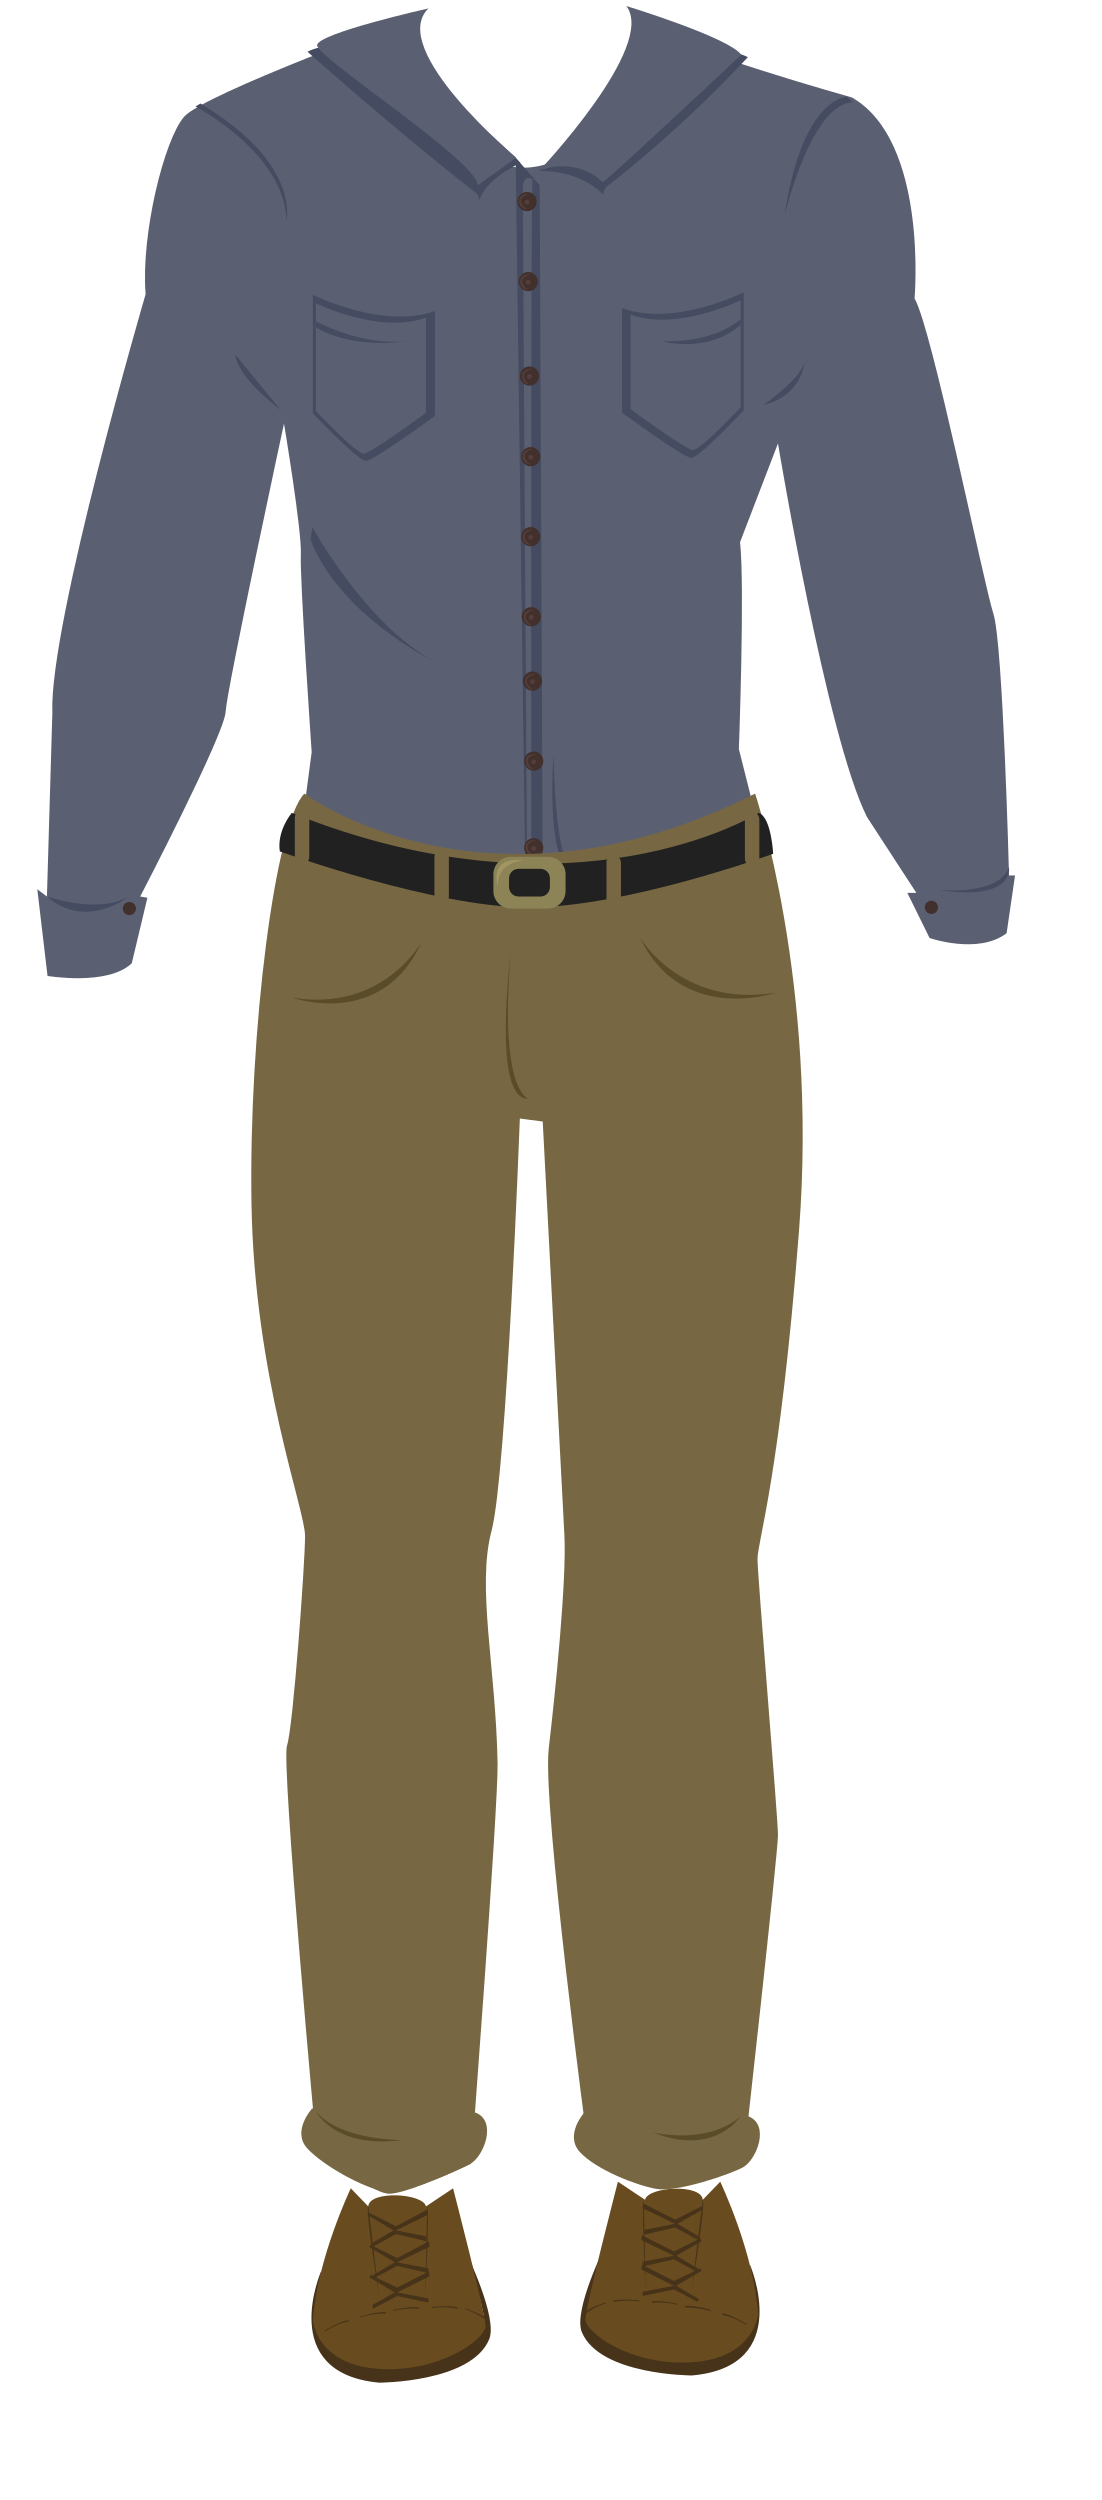
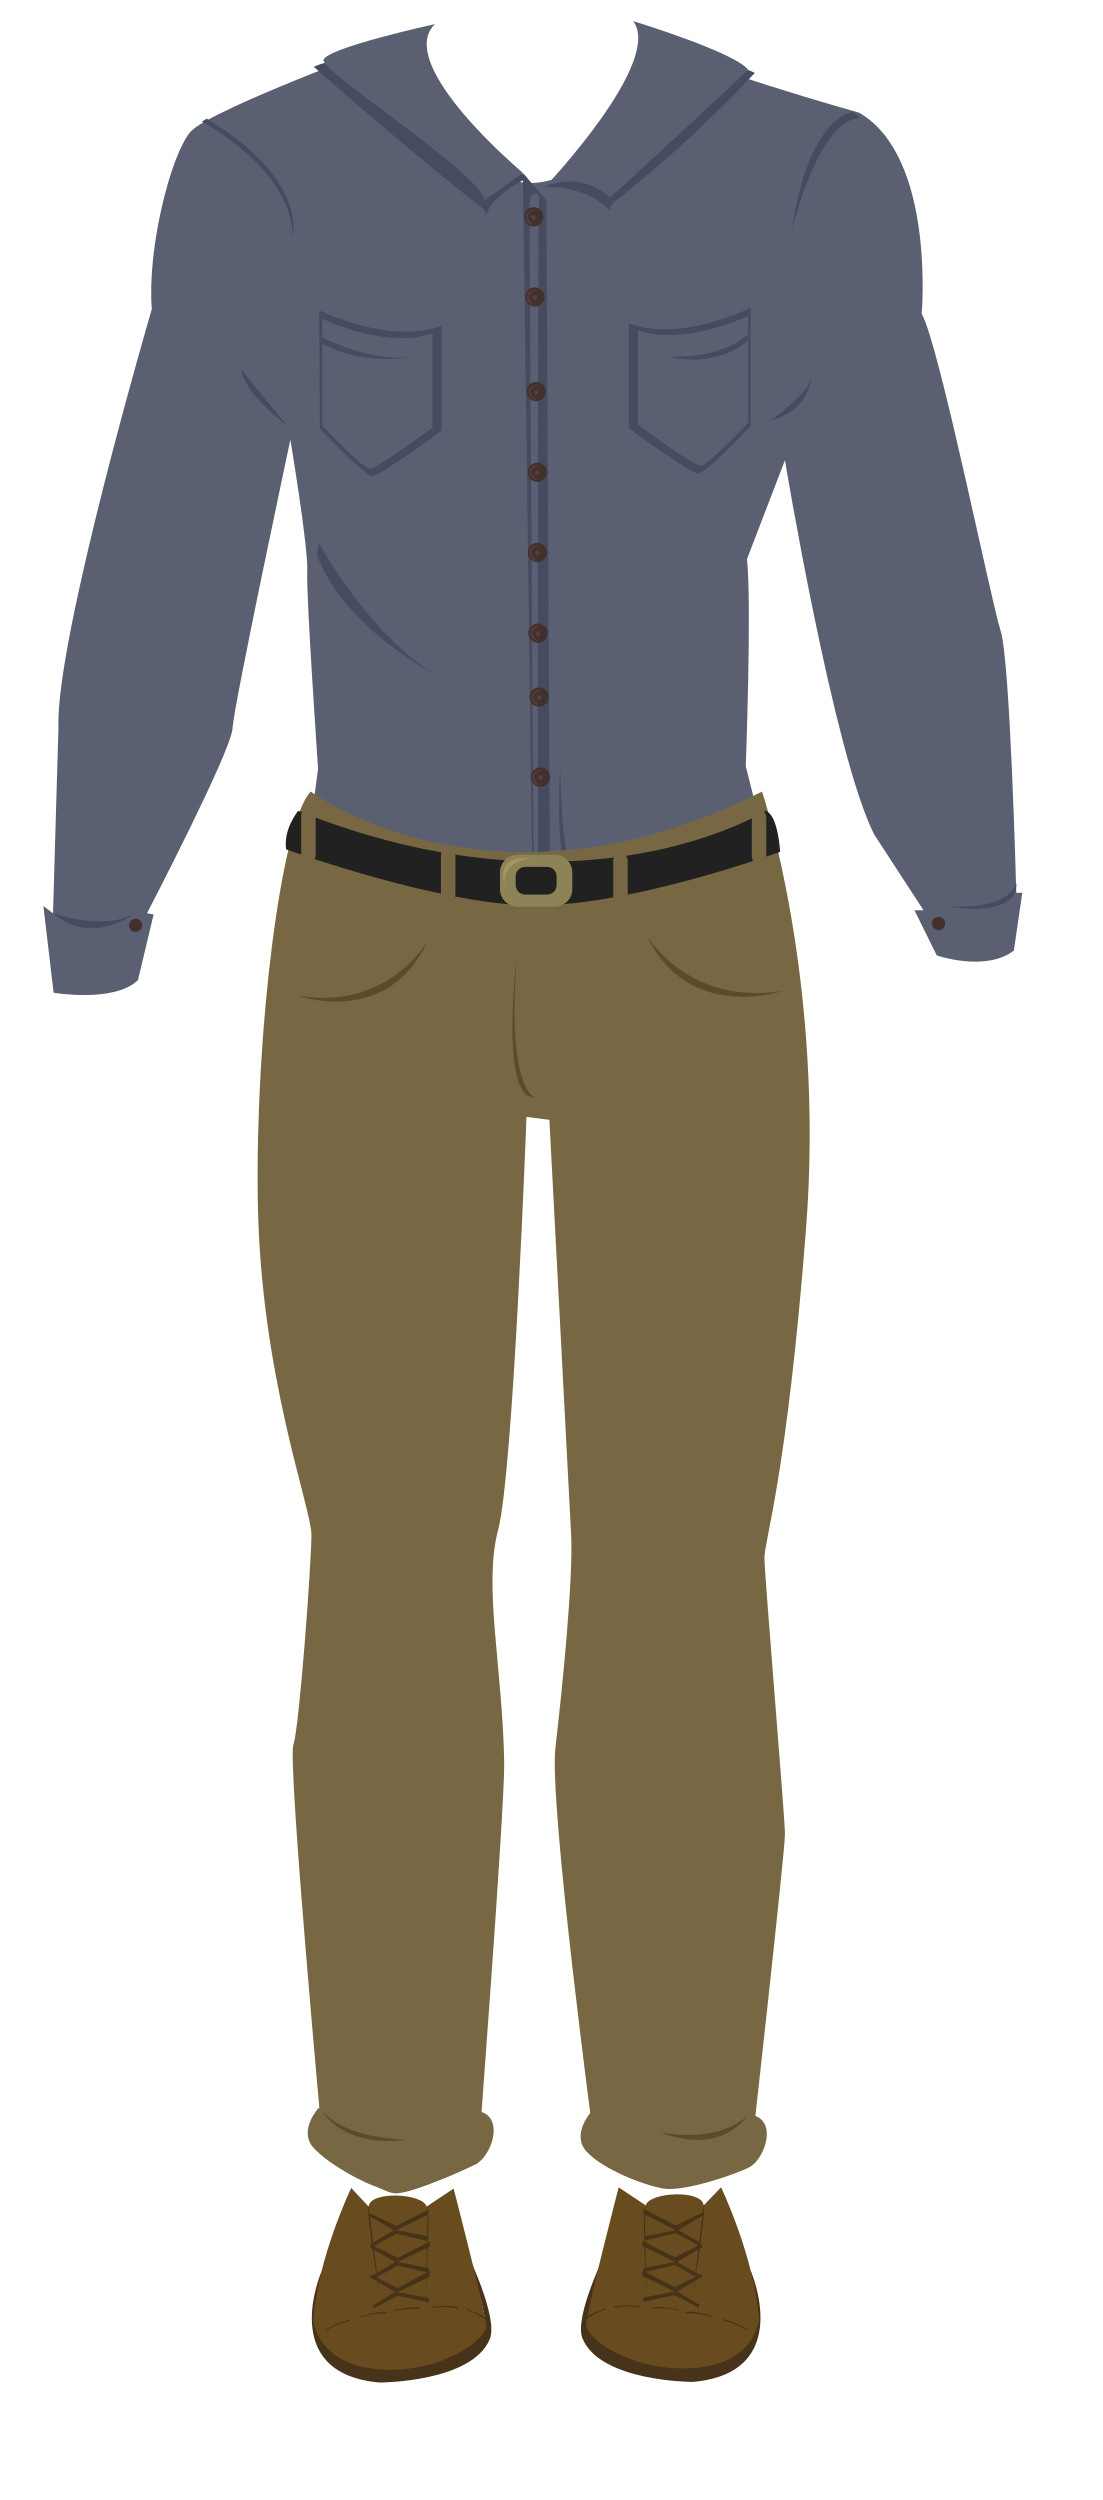
- <svg xmlns="http://www.w3.org/2000/svg" version="1.1" id="Layer_1" x="0px" y="0px" viewBox="0 0 183 415.5" style="enable-background:new 0 0 183 415.5;" xml:space="preserve">
+ <svg xmlns="http://www.w3.org/2000/svg" version="1.1" id="Layer_1" x="0px" y="0px" viewBox="0 0 183 415" style="enable-background:new 0 0 183 415;" xml:space="preserve">
  <style type="text/css">
	.st0{fill:none;}
	.st1{fill:#473319;}
	.st2{fill:#684B1E;}
	.st3{fill:#5B5F72;}
	.st4{fill:#454B60;}
	.st5{fill:#42302D;}
	.st6{fill:#543D3A;}
	.st7{fill:#776843;}
	.st8{fill:#212121;}
	.st9{fill:#8C8357;}
	.st10{fill:#A39662;}
	.st11{fill:#5B4C29;}
</style>
  <g id="Layer_2_1_">
    <g id="cbb">
      <g id="cbb-2">
-         <rect y="0.5" class="st0" width="183" height="415" />
+         <rect class="st0" width="183" height="415" />
        <g id="dressshoes">
          <g id="sbbshoes">
-             <path class="st1" d="M53.4,377.4c0,0-7.5,17,9.6,18.6c0,0,15.3,0,18.3-7.2c1.5-3.6-3.9-14.6-3.9-14.6s3.8,11.3,3,12.5       s-7.7,7.3-16.3,6.1S51.8,389.9,53.4,377.4" />
-             <path class="st2" d="M58.3,363.7c0,0-5.6,11.7-6.3,22c0,0,0.6,7.3,10.9,8s17.8-5,17.8-7.1s-5.4-22.9-5.4-22.9l-4.5,3       c-0.5-2.2-9.4-2.7-9.6,0L58.3,363.7z" />
-             <path class="st1" d="M54,387.3c0,0,2.7-1.6,4-1.7v0.2c-1.4,0.3-2.8,0.9-4,1.7V387.3z" />
-             <path class="st1" d="M59.9,385c0,0,3-0.9,4.3-0.7l-0.1,0.2c-1.5,0-2.9,0.2-4.3,0.7L59.9,385z" />
-             <path class="st1" d="M65.4,383.9c0,0,3.1-0.7,4.3-0.4l-0.1,0.2c-1.4-0.1-2.9,0-4.3,0.4L65.4,383.9z" />
-             <path class="st1" d="M71.8,383.4c0,0,3.2-0.3,4.3,0.1l-0.1,0.2c-1.4-0.3-2.9-0.3-4.3-0.1L71.8,383.4z" />
-             <path class="st1" d="M77.5,383.7c0,0,3,1.1,3.8,2l-0.2,0.1c-1.2-0.9-2.5-1.6-3.8-2L77.5,383.7z" />
-             <path class="st1" d="M61.2,366.7l1.8,14.7C63,381.4,60.7,367.6,61.2,366.7z" />
-             <path class="st1" d="M70.7,381.5c0,0,0.7-13.8,0.3-14.8L70.7,381.5" />
-             <polyline class="st1" points="61.4,367.8 65.8,370 71.1,367.2 71.1,368.1 65.8,370.7 70.9,371.7 70.9,372.5 65.8,371.3        61.8,373.5 61.7,372.9 65.4,370.7 61.2,368.2 61.4,367.8      " />
-             <polyline class="st1" points="61.6,373.1 66,375.3 71.3,372.5 71.4,373.4 66,376 71.2,377 71.2,377.8 66,376.6 62,378.7        61.9,378.2 65.6,376 61.4,373.5 61.6,373.1      " />
-             <polyline class="st1" points="61.6,378.1 66,380.2 71.3,377.5 71.4,378.3 66,381 71.2,382 71.2,382.7 66,381.6 62,383.7        61.9,383.1 65.6,381 61.4,378.5 61.6,378.1      " />
+             <path class="st1" d="M53.4,377c0,0-7.5,17,9.6,18.5c0,0,15.3,0,18.3-7.2c1.5-3.6-3.9-14.6-3.9-14.6s3.8,11.3,3,12.5       s-7.7,7.4-16.3,6.1S51.8,389.4,53.4,377" />
+             <path class="st2" d="M58.3,363.2c0,0-5.6,11.7-6.3,22c0,0,0.6,7.3,10.9,8.1s17.8-5,17.8-7.1s-5.4-22.9-5.4-22.9l-4.5,3       c-0.5-2.2-9.4-2.7-9.6,0L58.3,363.2z" />
+             <path class="st1" d="M54,386.8c0,0,2.7-1.6,4-1.7v0.2c-1.4,0.3-2.8,0.9-4,1.7V386.8z" />
+             <path class="st1" d="M59.9,384.5c0,0,3-0.9,4.3-0.7l-0.1,0.2c-1.5,0-2.9,0.2-4.3,0.7L59.9,384.5z" />
+             <path class="st1" d="M65.4,383.5c0,0,3.1-0.7,4.3-0.4l-0.1,0.2c-1.4-0.1-2.9,0-4.3,0.4L65.4,383.5z" />
+             <path class="st1" d="M71.8,382.9c0,0,3.2-0.3,4.3,0.1l-0.1,0.2c-1.4-0.3-2.9-0.3-4.3-0.1L71.8,382.9z" />
+             <path class="st1" d="M77.5,383.3c0,0,3,1.1,3.8,2l-0.2,0.1c-1.2-0.9-2.5-1.6-3.8-2L77.5,383.3z" />
+             <path class="st1" d="M61.2,366.2l1.8,14.7C63,380.9,60.7,367.1,61.2,366.2z" />
+             <path class="st1" d="M70.7,381c0,0,0.7-13.8,0.3-14.8L70.7,381" />
+             <polyline class="st1" points="61.4,367.4 65.8,369.5 71.1,366.8 71.1,367.6 65.8,370.2 70.9,371.2 70.9,372 65.8,370.8        61.8,373 61.7,372.4 65.4,370.2 61.2,367.8 61.4,367.4      " />
+             <polyline class="st1" points="61.6,372.6 66,374.8 71.3,372.1 71.4,372.9 66,375.5 71.2,376.5 71.2,377.3 66,376.1 62,378.3        61.9,377.7 65.6,375.5 61.4,373.1 61.6,372.6      " />
+             <polyline class="st1" points="61.6,377.6 66,379.8 71.3,377 71.4,377.9 66,380.5 71.2,381.5 71.2,382.2 66,381.1 62,383.2        61.9,382.7 65.6,380.5 61.4,378 61.6,377.6      " />
          </g>
          <g id="sbbshoes-2">
-             <path class="st1" d="M124.6,376.3c0,0,7.5,17-9.6,18.5c0,0-15.3,0-18.3-7.2c-1.5-3.6,4-14.6,4-14.6s-3.8,11.3-3,12.5       s7.7,7.3,16.3,6.1S126.2,388.8,124.6,376.3" />
-             <path class="st2" d="M119.7,362.6c0,0,5.6,11.7,6.3,22c0,0-0.6,7.3-10.9,8s-17.8-5-17.8-7.1s5.4-22.9,5.4-22.9l4.5,3       c0.5-2.2,9.4-2.7,9.6,0L119.7,362.6z" />
-             <path class="st1" d="M124,386.2c0,0-2.7-1.7-4-1.7v0.2c1.4,0.3,2.8,0.9,4,1.7V386.2z" />
-             <path class="st1" d="M118.1,383.9c0,0-3-0.9-4.3-0.6v0.2c1.5,0,2.9,0.2,4.3,0.6L118.1,383.9z" />
-             <path class="st1" d="M112.6,382.9c0,0-3.1-0.7-4.3-0.4l0.1,0.2c1.4-0.1,2.9,0,4.3,0.4L112.6,382.9z" />
-             <path class="st1" d="M106.2,382.3c0,0-3.2-0.3-4.3,0.1l0.1,0.2c1.4-0.3,2.9-0.3,4.3-0.1L106.2,382.3z" />
-             <path class="st1" d="M100.5,382.7c0,0-3,1-3.8,2l0.2,0.1c1.2-0.9,2.5-1.6,3.8-2L100.5,382.7z" />
-             <path class="st1" d="M116.8,365.6l-1.8,14.7C115,380.3,117.3,366.5,116.8,365.6z" />
-             <path class="st1" d="M107.3,380.5c0,0-0.7-13.8-0.3-14.8L107.3,380.5" />
-             <polyline class="st1" points="116.6,366.7 112.2,368.9 106.9,366.2 106.8,367 112.2,369.6 107.1,370.6 107.1,371.4        112.2,370.2 116.2,372.4 116.3,371.8 112.6,369.6 116.8,367.2 116.6,366.7      " />
-             <polyline class="st1" points="116.4,372 112,374.2 106.7,371.5 106.6,372.3 112,374.9 106.8,375.9 106.8,376.7 112,375.5        116,377.7 116.1,377.1 112.4,374.9 116.6,372.5 116.4,372      " />
-             <polyline class="st1" points="116.4,377 112,379.1 106.7,376.4 106.6,377.2 112,379.9 106.8,380.9 106.8,381.6 112,380.5        116,382.6 116.1,382.1 112.4,379.9 116.6,377.4 116.4,377      " />
+             <path class="st1" d="M124.6,376.9c0,0,7.5,17-9.6,18.5c0,0-15.3,0-18.3-7.2c-1.5-3.6,4-14.6,4-14.6s-3.8,11.3-3,12.5       s7.7,7.3,16.3,6.1S126.2,389.3,124.6,376.9" />
+             <path class="st2" d="M119.7,363.1c0,0,5.6,11.7,6.3,22c0,0-0.6,7.3-10.9,8s-17.8-5-17.8-7.1s5.4-22.9,5.4-22.9l4.5,3       c0.5-2.2,9.4-2.7,9.6,0L119.7,363.1z" />
+             <path class="st1" d="M124,386.7c0,0-2.7-1.7-4-1.7v0.2c1.4,0.3,2.8,0.9,4,1.7V386.7z" />
+             <path class="st1" d="M118.1,384.4c0,0-3-0.9-4.3-0.6v0.2c1.5,0,2.9,0.2,4.3,0.6L118.1,384.4z" />
+             <path class="st1" d="M112.6,383.4c0,0-3.1-0.7-4.3-0.4l0.1,0.2c1.4-0.1,2.9,0,4.3,0.4L112.6,383.4z" />
+             <path class="st1" d="M106.2,382.8c0,0-3.2-0.3-4.3,0.1l0.1,0.2c1.4-0.3,2.9-0.3,4.3-0.1L106.2,382.8z" />
+             <path class="st1" d="M100.5,383.2c0,0-3,1-3.8,2l0.2,0.1c1.2-0.9,2.5-1.6,3.8-2L100.5,383.2z" />
+             <path class="st1" d="M116.8,366.1l-1.8,14.7C115,380.8,117.3,367.1,116.8,366.1z" />
+             <path class="st1" d="M107.3,381c0,0-0.7-13.8-0.3-14.8L107.3,381" />
+             <polyline class="st1" points="116.6,367.3 112.2,369.4 106.9,366.7 106.8,367.5 112.2,370.2 107.1,371.2 107.1,371.9        112.2,370.7 116.2,372.9 116.3,372.3 112.6,370.2 116.8,367.7 116.6,367.3      " />
+             <polyline class="st1" points="116.4,372.5 112,374.7 106.7,372 106.6,372.8 112,375.5 106.8,376.5 106.8,377.2 112,376        116,378.2 116.1,377.6 112.4,375.5 116.6,373 116.4,372.5      " />
+             <polyline class="st1" points="116.4,377.5 112,379.7 106.7,376.9 106.6,377.8 112,380.4 106.8,381.4 106.8,382.1 112,381        116,383.1 116.1,382.6 112.4,380.4 116.6,377.9 116.4,377.5      " />
          </g>
        </g>
        <g id="ccbshirt">
-           <path class="st3" d="M68.9,2.8c0,0-35,12.8-38.3,16.6s-7.2,19.5-6.4,29.5c0,0-16.1,55-15.5,69.6L7.8,149l-1.6-1.2l1.7,14.4      c0,0,10,1.7,14-2.1l2.6-10.9l-1.2-0.2c0,0,14-26.9,14.2-30.7s9.7-47.9,9.7-47.9s3,17.9,2.8,21.8s1.8,32.8,1.8,32.8l-1.4,10.6      c0,0,31.4,22.5,75-0.8l-2.6-10.3c0,0,1-26.8,0.2-34.4l6.3-16.4c0,0,8.1,48.8,14.8,62.1l8.2,12.6h-1.5l3.7,7.5      c0,0,8.1,2.8,12.8-0.8l1.4-9.6h-1c0,0-1-38.6-2.6-43.5S154.9,54.6,152,49.6c0,0,2.3-26.1-10.4-33.4c0,0-28.7-8-35.7-12.5      c0,0-3.3,22.5-17.6,24.1S68.9,2.8,68.9,2.8z" />
+           <path class="st3" d="M69.9,5.3c0,0-35,12.7-38.3,16.6s-7.2,19.5-6.4,29.4c0,0-16.1,55-15.5,69.6l-0.9,30.7l-1.6-1.2l1.7,14.4      c0,0,10.1,1.7,14-2.1l2.6-10.9l-1.1-0.2c0,0,14-26.9,14.2-30.7S48.2,73,48.2,73s3,17.9,2.8,21.8s1.8,32.8,1.8,32.8l-1.4,10.6      c0,0,31.4,22.5,75-0.7l-2.6-10.3c0,0,1-26.8,0.2-34.4l6.3-16.4c0,0,8.1,48.8,14.8,62.1l8.2,12.6h-1.5l3.7,7.5      c0,0,8.1,2.8,12.8-0.8l1.4-9.6h-1c0,0-1-38.6-2.6-43.5S155.9,57.1,153,52.1c0,0,2.3-26.1-10.4-33.4c0,0-28.7-8-35.7-12.5      c0,0-3.3,22.5-17.6,24.1S69.9,5.3,69.9,5.3z" />
          <g id="sbbshirt2">
-             <path class="st4" d="M51.1,8.6c0,0,14.5,12.9,27.4,23c0,0,1.3,0.7,1.1,1.8c0,0,0.7-3.4,6.9-6.3C86.5,27,62.6,2.7,51.1,8.6z" />
-             <path class="st3" d="M71.2,1.4c-6.9,6.8,14.6,24.8,14.6,24.8l-6.4,4.6c0-4-26.9-21.3-26.7-23.3S71.2,1.4,71.2,1.4" />
-             <path class="st4" d="M124.3,9.5c-7.1,7.6-14.7,14.6-22.9,21.1c0,0-1.3,0.7-1.1,1.8c0,0-3.3-4-10.7-4       C89.6,28.4,112.8,3.7,124.3,9.5z" />
-             <path class="st3" d="M104.1,1c0,0,17,5.2,19.1,8.1c0,0-20,18.8-23,21.2c-2.8-2.7-7-3.4-10.6-1.9C89.6,28.4,109.2,7.7,104.1,1z" />
-             <path class="st4" d="M85.7,26.2l1.6,119.2c0,0,2.3-0.1,2.9-0.1L89.7,30.8L85.7,26.2z" />
-             <path class="st3" d="M88.5,29.8c0,0-1.6-1.2-1.6,1.8c0,7,0.7,113.7,0.7,113.7h0.7C88.3,145.4,88.2,31.8,88.5,29.8z" />
-             <ellipse class="st5" cx="87.6" cy="33.5" rx="1.6" ry="1.6" />
-             <path class="st6" d="M88,32.2c0,0-1.4-0.1-1.7,0.9c-0.2,0.8,0.3,1.5,1.1,1.7c0.1,0,0.1,0,0.2,0C87.6,34.8,85.1,33.1,88,32.2z" />
-             <circle class="st6" cx="87.6" cy="33.6" r="0.4" />
-             <ellipse class="st5" cx="87.8" cy="46.8" rx="1.6" ry="1.6" />
-             <path class="st6" d="M88.2,45.6c0,0-1.4-0.1-1.7,0.9c-0.2,0.8,0.3,1.5,1.1,1.7c0.1,0,0.1,0,0.2,0       C87.8,48.2,85.3,46.5,88.2,45.6z" />
-             <circle class="st6" cx="87.8" cy="46.9" r="0.4" />
-             <ellipse class="st5" cx="88" cy="62.5" rx="1.6" ry="1.6" />
-             <path class="st6" d="M88.5,61.3c0,0-1.4-0.1-1.7,0.9c-0.2,0.8,0.3,1.5,1,1.7c0,0,0.1,0,0.1,0C88,63.9,85.6,62.2,88.5,61.3z" />
-             <circle class="st6" cx="88" cy="62.6" r="0.4" />
-             <ellipse class="st5" cx="88.2" cy="75.9" rx="1.6" ry="1.6" />
-             <path class="st6" d="M88.6,74.6c0,0-1.4-0.1-1.7,0.9c-0.2,0.8,0.3,1.5,1.1,1.7c0.1,0,0.1,0,0.2,0       C88.2,77.2,85.7,75.5,88.6,74.6z" />
-             <circle class="st6" cx="88.2" cy="76" r="0.4" />
-             <ellipse class="st5" cx="88.2" cy="89.2" rx="1.6" ry="1.6" />
-             <path class="st6" d="M88.6,88c0,0-1.4-0.1-1.7,0.9c-0.2,0.8,0.3,1.5,1.1,1.7c0.1,0,0.1,0,0.2,0C88.2,90.6,85.7,88.8,88.6,88z" />
-             <circle class="st6" cx="88.2" cy="89.3" r="0.4" />
-             <ellipse class="st5" cx="88.3" cy="102.5" rx="1.6" ry="1.6" />
-             <path class="st6" d="M88.8,101.3c0,0-1.4-0.1-1.7,0.9c-0.2,0.8,0.3,1.5,1,1.7c0.1,0,0.1,0,0.2,0       C88.3,103.9,85.9,102.2,88.8,101.3z" />
-             <circle class="st6" cx="88.3" cy="102.6" r="0.4" />
-             <ellipse class="st5" cx="88.5" cy="113.2" rx="1.6" ry="1.6" />
-             <path class="st6" d="M89,112c0,0-1.4-0.1-1.7,0.9c-0.2,0.7,0.3,1.5,1,1.7c0.1,0,0.1,0,0.2,0C88.6,114.6,86,112.8,89,112z" />
-             <circle class="st6" cx="88.5" cy="113.3" r="0.4" />
-             <ellipse class="st5" cx="88.7" cy="126.5" rx="1.6" ry="1.6" />
-             <path class="st6" d="M89.1,125.3c0,0-1.4-0.1-1.7,0.9c-0.2,0.8,0.3,1.5,1.1,1.7c0.1,0,0.1,0,0.2,0       C88.7,127.9,86.2,126.2,89.1,125.3z" />
-             <circle class="st6" cx="88.7" cy="126.6" r="0.4" />
-             <ellipse class="st5" cx="88.7" cy="140.9" rx="1.6" ry="1.6" />
-             <ellipse class="st5" cx="21.5" cy="151" rx="1.1" ry="1.1" />
-             <ellipse class="st5" cx="154.8" cy="150.8" rx="1.1" ry="1.1" />
-             <path class="st6" d="M89.1,139.6c0,0-1.4-0.1-1.7,0.9c-0.2,0.8,0.3,1.5,1.1,1.7c0.1,0,0.1,0,0.2,0       C88.7,142.2,86.2,140.5,89.1,139.6z" />
-             <circle class="st6" cx="88.7" cy="141" r="0.4" />
-             <path class="st4" d="M52,49c0,0,11.6,5.8,20.3,2.7v17.4c0,0-10.2,7.5-11.5,7.5S52,68.7,52,68.7L52,49z" />
-             <path class="st3" d="M52.5,50.4c0,0,10.5,5.2,18.3,2.4v15.8c0,0-9.2,6.8-10.4,6.8s-7.9-7.1-7.9-7.1L52.5,50.4z" />
-             <path class="st4" d="M123.6,48.6c0,0-11.6,5.8-20.2,2.6v17.4c0,0,10.2,7.5,11.5,7.5s8.7-7.9,8.7-7.9V48.6z" />
-             <path class="st3" d="M123.1,49.9c0,0-10.5,5.2-18.3,2.4V68c0,0,9.2,6.8,10.4,6.8s7.9-7.1,7.9-7.1V49.9z" />
-             <path class="st4" d="M51.9,87.6c0,0,9,16.4,20.4,22.4c0,0-15.7-7.5-20.7-20.3L51.9,87.6" />
-             <path class="st4" d="M46.6,68.1c0,0-7.1-5.2-7.5-9.2L46.6,68.1" />
-             <path class="st4" d="M126.9,67.3c0,0,6.9-4.8,6.9-7.6C133.8,59.7,133.6,65.7,126.9,67.3z" />
-             <path class="st4" d="M52.5,53.4c0,0,7.4,4.1,15,3.3c0,0-8.6,1.5-15-2.3V53.4z" />
-             <path class="st4" d="M123.1,53c0,0-3.9,4-13.1,3.7c0,0,7.4,2.2,13.1-2.7V53z" />
-             <path class="st4" d="M92,125.3c0,0-1.7,22.3,4.7,19.3C96.7,144.6,92.5,149.5,92,125.3z" />
-             <path class="st4" d="M32.5,17.7c0,0,14.9,7.8,15.1,19c0,0,2.5-9.5-14.3-19.5L32.5,17.7z" />
-             <path class="st4" d="M140.7,16.1c0,0-7.4,0.1-10.3,19.7c0,0,4.4-18.7,11.4-18.8L140.7,16.1z" />
+             <path class="st4" d="M52.1,11.1c0,0,14.5,12.9,27.4,23c0,0,1.3,0.7,1.1,1.8c0,0,0.7-3.4,6.9-6.3C87.5,29.6,63.6,5.3,52.1,11.1z       " />
+             <path class="st3" d="M72.2,4c-6.9,6.7,14.6,24.7,14.6,24.7l-6.4,4.6c0-4-26.9-21.3-26.7-23.3S72.2,4,72.2,4" />
+             <path class="st4" d="M125.3,12.1c-7.1,7.6-14.7,14.6-22.9,21.1c0,0-1.3,0.7-1.1,1.8c0,0-3.3-4-10.7-4       C90.6,30.9,113.8,6.2,125.3,12.1z" />
+             <path class="st3" d="M105.1,3.5c0,0,17,5.2,19.1,8.1c0,0-20,18.7-23,21.2c-2.8-2.7-7-3.4-10.6-1.9       C90.6,30.9,110.2,10.2,105.1,3.5z" />
+             <path class="st4" d="M86.8,28.7l1.6,119.2c0,0,2.3-0.1,2.9-0.1L90.7,33.3L86.8,28.7z" />
+             <path class="st3" d="M89.5,32.4c0,0-1.6-1.2-1.6,1.8c0,7,0.7,113.7,0.7,113.7h0.7C89.3,147.9,89.2,34.3,89.5,32.4z" />
+             <ellipse class="st5" cx="88.6" cy="36" rx="1.6" ry="1.6" />
+             <path class="st6" d="M89,34.8c0,0-1.4-0.1-1.7,0.9c-0.2,0.8,0.3,1.5,1.1,1.7c0.1,0,0.1,0,0.2,0C88.6,37.3,86.1,35.6,89,34.8z" />
+             <circle class="st6" cx="88.6" cy="36.1" r="0.4" />
+             <ellipse class="st5" cx="88.8" cy="49.3" rx="1.6" ry="1.6" />
+             <path class="st6" d="M89.2,48.1c0,0-1.5-0.1-1.7,0.9c-0.2,0.8,0.3,1.5,1.1,1.7c0.1,0,0.1,0,0.2,0C88.8,50.7,86.3,49,89.2,48.1z       " />
+             <circle class="st6" cx="88.8" cy="49.4" r="0.4" />
+             <ellipse class="st5" cx="89" cy="65" rx="1.6" ry="1.6" />
+             <path class="st6" d="M89.5,63.8c0,0-1.4-0.1-1.7,0.9c-0.2,0.8,0.3,1.5,1.1,1.7c0,0,0.1,0,0.1,0C89,66.4,86.6,64.7,89.5,63.8z" />
+             <circle class="st6" cx="89" cy="65.1" r="0.4" />
+             <ellipse class="st5" cx="89.2" cy="78.4" rx="1.6" ry="1.6" />
+             <path class="st6" d="M89.6,77.2c0,0-1.4-0.2-1.6,0.8c-0.2,0.8,0.3,1.5,1.1,1.7c0.1,0,0.1,0,0.2,0C89.2,79.7,86.7,78,89.6,77.2z       " />
+             <circle class="st6" cx="89.2" cy="78.5" r="0.4" />
+             <ellipse class="st5" cx="89.2" cy="91.7" rx="1.6" ry="1.6" />
+             <path class="st6" d="M89.6,90.5c0,0-1.4-0.1-1.7,0.9c-0.2,0.8,0.3,1.5,1.1,1.7c0.1,0,0.1,0,0.2,0       C89.2,93.1,86.7,91.4,89.6,90.5z" />
+             <circle class="st6" cx="89.2" cy="91.8" r="0.4" />
+             <ellipse class="st5" cx="89.3" cy="105.1" rx="1.6" ry="1.6" />
+             <path class="st6" d="M89.8,103.8c0,0-1.4-0.1-1.7,0.9c-0.2,0.8,0.3,1.5,1.1,1.7c0.1,0,0.1,0,0.2,0       C89.3,106.4,86.9,104.7,89.8,103.8z" />
+             <circle class="st6" cx="89.3" cy="105.2" r="0.4" />
+             <ellipse class="st5" cx="89.5" cy="115.7" rx="1.6" ry="1.6" />
+             <path class="st6" d="M90,114.5c0,0-1.4-0.1-1.7,0.9c-0.2,0.8,0.3,1.5,1.1,1.7c0.1,0,0.1,0,0.2,0C89.6,117.1,87,115.3,90,114.5z       " />
+             <circle class="st6" cx="89.5" cy="115.8" r="0.4" />
+             <ellipse class="st5" cx="89.7" cy="129" rx="1.6" ry="1.6" />
+             <path class="st6" d="M90.1,127.8c0,0-1.4-0.1-1.7,0.9c-0.2,0.8,0.3,1.5,1.1,1.7c0.1,0,0.1,0,0.2,0       C89.7,130.4,87.2,128.7,90.1,127.8z" />
+             <circle class="st6" cx="89.7" cy="129.1" r="0.4" />
+             <ellipse class="st5" cx="89.7" cy="143.4" rx="1.6" ry="1.6" />
+             <ellipse class="st5" cx="22.5" cy="153.6" rx="1.1" ry="1.1" />
+             <ellipse class="st5" cx="155.8" cy="153.3" rx="1.1" ry="1.1" />
+             <path class="st6" d="M90.1,142.2c0,0-1.4-0.1-1.7,0.9c-0.2,0.8,0.3,1.5,1.1,1.7c0.1,0,0.1,0,0.2,0       C89.7,144.7,87.2,143,90.1,142.2z" />
+             <circle class="st6" cx="89.7" cy="143.5" r="0.4" />
+             <path class="st4" d="M53,51.5c0,0,11.6,5.8,20.3,2.6v17.4c0,0-10.2,7.5-11.5,7.5s-8.7-7.9-8.7-7.9L53,51.5z" />
+             <path class="st3" d="M53.5,52.9c0,0,10.5,5.2,18.3,2.4V71c0,0-9.2,6.8-10.4,6.8s-7.9-7.1-7.9-7.1L53.5,52.9z" />
+             <path class="st4" d="M124.6,51.1c0,0-11.6,5.8-20.2,2.6v17.4c0,0,10.2,7.5,11.5,7.5s8.7-7.9,8.7-7.9V51.1z" />
+             <path class="st3" d="M124.2,52.4c0,0-10.5,5.2-18.3,2.4v15.7c0,0,9.2,6.8,10.4,6.8s7.9-7.1,7.9-7.1V52.4z" />
+             <path class="st4" d="M52.9,90.1c0,0,9,16.5,20.4,22.4c0,0-15.7-7.5-20.7-20.3L52.9,90.1" />
+             <path class="st4" d="M47.6,70.6c0,0-7.1-5.2-7.5-9.2L47.6,70.6" />
+             <path class="st4" d="M127.9,69.8c0,0,6.9-4.8,6.9-7.6C134.8,62.2,134.6,68.2,127.9,69.8z" />
+             <path class="st4" d="M53.5,56c0,0,7.4,4.1,15,3.3c0,0-8.6,1.5-15-2.3V56z" />
+             <path class="st4" d="M124.2,55.5c0,0-3.9,4-13.1,3.7c0,0,7.4,2.2,13.1-2.7V55.5z" />
+             <path class="st4" d="M93,127.8c0,0-1.7,22.3,4.7,19.3C97.7,147.1,93.5,152,93,127.8z" />
+             <path class="st4" d="M33.5,20.2c0,0,14.9,7.8,15.1,19c0,0,2.5-9.5-14.3-19.5L33.5,20.2z" />
+             <path class="st4" d="M141.7,18.6c0,0-7.4,0.1-10.3,19.8c0,0,4.4-18.7,11.4-18.8L141.7,18.6z" />
          </g>
-           <path class="st4" d="M7.8,149c0,0,8.5,3,13.6,0C21.4,149,14.3,154.7,7.8,149z" />
-           <path class="st4" d="M155.9,147.9c0,0,10.1,1.1,11.8-3.8C167.7,144.1,168.7,149.9,155.9,147.9z" />
+           <path class="st4" d="M8.8,151.6c0,0,8.5,3,13.6,0C22.4,151.6,15.3,157.2,8.8,151.6z" />
+           <path class="st4" d="M156.9,150.4c0,0,10.1,1.1,11.8-3.8C168.7,146.6,169.7,152.5,156.9,150.4z" />
        </g>
        <g id="ccbpants">
          <g id="sbbpants2">
            <g id="sbbpants">
-               <path class="st7" d="M50.6,131.9c0,0,30,22.6,74.9,0c0,0,10.5,31.4,7.3,72.6s-6.9,51.6-6.9,54.6s3.4,42.9,3.4,45.9        s-5.7,53.9-5.7,53.9s-7.8,3.3-13.2,3.8s-12.7-5.9-12.7-5.9s-7.6-56.8-6.5-66.2s3-28,2.6-35.5s-3.6-68.7-3.6-68.7l-3.8-0.5        c0,0-2.2,59.1-4.7,68.5s0.7,22.6,1,38.7c0.1,7.4-4.4,66.5-4.4,66.5s-10.4,5-13.6,5s-12.1-7.7-12.1-7.7s-5.9-64-4.9-66.8        s3-30.3,3-34.8s-8.4-26.3-8.9-55.1S45.8,136.6,50.6,131.9z" />
-               <path class="st8" d="M48.5,135.1c0,0-2.5,2.9-2,6.4c0,0,25.6,9.3,41.2,9.3c16.2,0.1,40.8-8.9,40.8-8.9s-0.3-6.1-2.4-6.8        C126.1,135.1,95.8,154.1,48.5,135.1z" />
-               <path class="st9" d="M84.9,142.4h6.2c1.6,0,2.9,1.3,2.9,2.9v2.8c0,1.6-1.3,2.9-2.9,2.9h-6.2c-1.6,0-2.9-1.3-2.9-2.9v-2.8        C82,143.7,83.3,142.4,84.9,142.4z" />
-               <path class="st8" d="M86.2,144.4h3.6c0.9,0,1.6,0.7,1.6,1.6v1.4c0,0.9-0.7,1.6-1.6,1.6h-3.6c-0.9,0-1.6-0.7-1.6-1.6V146        C84.6,145.1,85.3,144.4,86.2,144.4z" />
+               <path class="st7" d="M51.6,131.4c0,0,30,22.6,74.9,0c0,0,10.5,31.4,7.3,72.6s-6.9,51.6-6.9,54.6s3.4,42.9,3.4,45.9        s-5.7,53.9-5.7,53.9s-7.8,3.3-13.2,3.8s-12.7-5.9-12.7-5.9s-7.6-56.8-6.5-66.2s3-28,2.6-35.5s-3.6-68.7-3.6-68.7l-3.8-0.5        c0,0-2.2,59.1-4.7,68.5s0.7,22.6,1,38.7c0.1,7.4-4.4,66.5-4.4,66.5s-10.4,5-13.6,5s-12.1-7.7-12.1-7.7s-5.9-64-4.9-66.8        s3-30.3,3-34.8s-8.4-26.3-8.9-55.1S46.8,136.1,51.6,131.4z" />
+               <path class="st8" d="M49.5,134.6c0,0-2.5,3-2,6.4c0,0,25.6,9.3,41.2,9.3c16.2,0.1,40.8-8.9,40.8-8.9s-0.3-6.1-2.4-6.8        C127.1,134.6,96.8,153.6,49.5,134.6z" />
+               <path class="st9" d="M85.9,141.9h6.2c1.6,0,2.9,1.3,2.9,2.9v2.8c0,1.6-1.3,2.9-2.9,2.9h-6.2c-1.6,0-2.9-1.3-2.9-2.9v-2.8        C83,143.2,84.3,141.9,85.9,141.9z" />
+               <path class="st8" d="M87.2,143.9h3.6c0.9,0,1.6,0.7,1.6,1.6v1.4c0,0.9-0.7,1.6-1.6,1.6h-3.6c-0.9,0-1.6-0.7-1.6-1.6v-1.4        C85.6,144.6,86.3,143.9,87.2,143.9z" />
            </g>
-             <path class="st10" d="M82.8,147.5c0,0-1.9-5.2,4.2-4.5l0,0C87,143,82.3,143.3,82.8,147.5z" />
-             <path class="st7" d="M73.4,141.2L73.4,141.2c0.7,0,1.2,0.5,1.2,1.2v6.5c0,0.7-0.5,1.2-1.2,1.2h0c-0.7,0-1.2-0.5-1.2-1.2v-6.5       C72.2,141.7,72.8,141.2,73.4,141.2z" />
-             <path class="st7" d="M102,142.2L102,142.2c0.7,0,1.2,0.5,1.2,1.2v6.5c0,0.7-0.5,1.2-1.2,1.2h0c-0.7,0-1.2-0.5-1.2-1.2v-6.5       C100.7,142.8,101.3,142.2,102,142.2z" />
-             <path class="st7" d="M125,135L125,135c0.7,0,1.2,0.5,1.2,1.2v6.5c0,0.7-0.5,1.2-1.2,1.2l0,0c-0.7,0-1.2-0.5-1.2-1.2v-6.5       C123.8,135.5,124.4,135,125,135z" />
-             <path class="st7" d="M50.2,134.7L50.2,134.7c0.7,0,1.2,0.5,1.2,1.2v6.5c0,0.7-0.5,1.2-1.2,1.2l0,0c-0.7,0-1.2-0.5-1.2-1.2v-6.5       C49,135.3,49.5,134.7,50.2,134.7z" />
-             <path class="st11" d="M106.3,155.7c0,0,6.7,11.8,22.6,9.3C128.9,165,113.2,170.4,106.3,155.7z" />
-             <path class="st11" d="M70.1,156.5c0,0-6.4,11.8-21.6,9.3C48.5,165.8,63.5,171.2,70.1,156.5z" />
-             <path class="st11" d="M84.9,158.4c0,0-3.2,24.5,2.9,24.2C87.8,182.6,82.9,181.4,84.9,158.4z" />
+             <path class="st10" d="M83.8,147c0,0-1.9-5.1,4.2-4.5l0,0C88,142.5,83.3,142.9,83.8,147z" />
+             <path class="st7" d="M74.4,140.7L74.4,140.7c0.7,0,1.2,0.5,1.2,1.2v6.5c0,0.7-0.5,1.2-1.2,1.2h0c-0.7,0-1.2-0.5-1.2-1.2v-6.5       C73.2,141.2,73.8,140.7,74.4,140.7z" />
+             <path class="st7" d="M103,141.7L103,141.7c0.7,0,1.2,0.5,1.2,1.2v6.5c0,0.7-0.5,1.2-1.2,1.2h0c-0.7,0-1.2-0.5-1.2-1.2V143       C101.7,142.3,102.3,141.7,103,141.7z" />
+             <path class="st7" d="M126,134.5L126,134.5c0.7,0,1.2,0.5,1.2,1.2v6.5c0,0.7-0.5,1.2-1.2,1.2h0c-0.7,0-1.2-0.5-1.2-1.2v-6.5       C124.8,135,125.4,134.5,126,134.5z" />
+             <path class="st7" d="M51.2,134.2L51.2,134.2c0.7,0,1.2,0.5,1.2,1.2v6.5c0,0.7-0.5,1.2-1.2,1.2l0,0c-0.7,0-1.2-0.5-1.2-1.2v-6.5       C50,134.8,50.5,134.2,51.2,134.2z" />
+             <path class="st11" d="M107.3,155.2c0,0,6.7,11.8,22.6,9.3C129.9,164.5,114.2,169.9,107.3,155.2z" />
+             <path class="st11" d="M71.1,156c0,0-6.4,11.8-21.6,9.3C49.5,165.3,64.5,170.7,71.1,156z" />
+             <path class="st11" d="M85.9,158c0,0-3.2,24.5,2.9,24.2C88.8,182.2,83.9,180.9,85.9,158z" />
          </g>
-           <path class="st7" d="M51.9,350.4c0,0-3.5,3.8-0.8,6.7s9.3,6.5,12.7,7.1s12.2-3.4,14.4-4.6s4.5-7.1,0.8-8.5      C79,351.1,62.9,358.9,51.9,350.4z" />
-           <path class="st7" d="M97.2,351c0,0-3.5,3.8-0.8,6.7s9.3,5.5,12.7,6.1s12.2-2.4,14.4-3.6s4.6-7.1,0.8-8.5      C124.4,351.7,108.3,359.4,97.2,351z" />
-           <path class="st11" d="M52.5,350.9c0,0,3.1,6.2,14.1,4.8C66.6,355.6,56.6,355.8,52.5,350.9z" />
-           <path class="st11" d="M108.5,354.4c0,0,8.9,2.2,14.5-2.6C123,351.8,118.8,358.5,108.5,354.4z" />
+           <path class="st7" d="M52.9,349.9c0,0-3.5,3.8-0.8,6.7s9.3,6.5,12.7,7.1s12.2-3.4,14.4-4.6s4.5-7.1,0.8-8.5      C80,350.6,63.9,358.4,52.9,349.9z" />
+           <path class="st7" d="M98.2,350.5c0,0-3.5,3.8-0.8,6.7s9.3,5.5,12.7,6.1s12.2-2.4,14.4-3.6s4.6-7.1,0.8-8.5      C125.4,351.2,109.3,358.9,98.2,350.5z" />
+           <path class="st11" d="M53.5,350.4c0,0,3.1,6.2,14.1,4.8C67.6,355.1,57.6,355.3,53.5,350.4z" />
+           <path class="st11" d="M109.5,353.9c0,0,8.9,2.2,14.5-2.6C124,351.3,119.8,358,109.5,353.9z" />
        </g>
      </g>
    </g>
  </g>
</svg>
